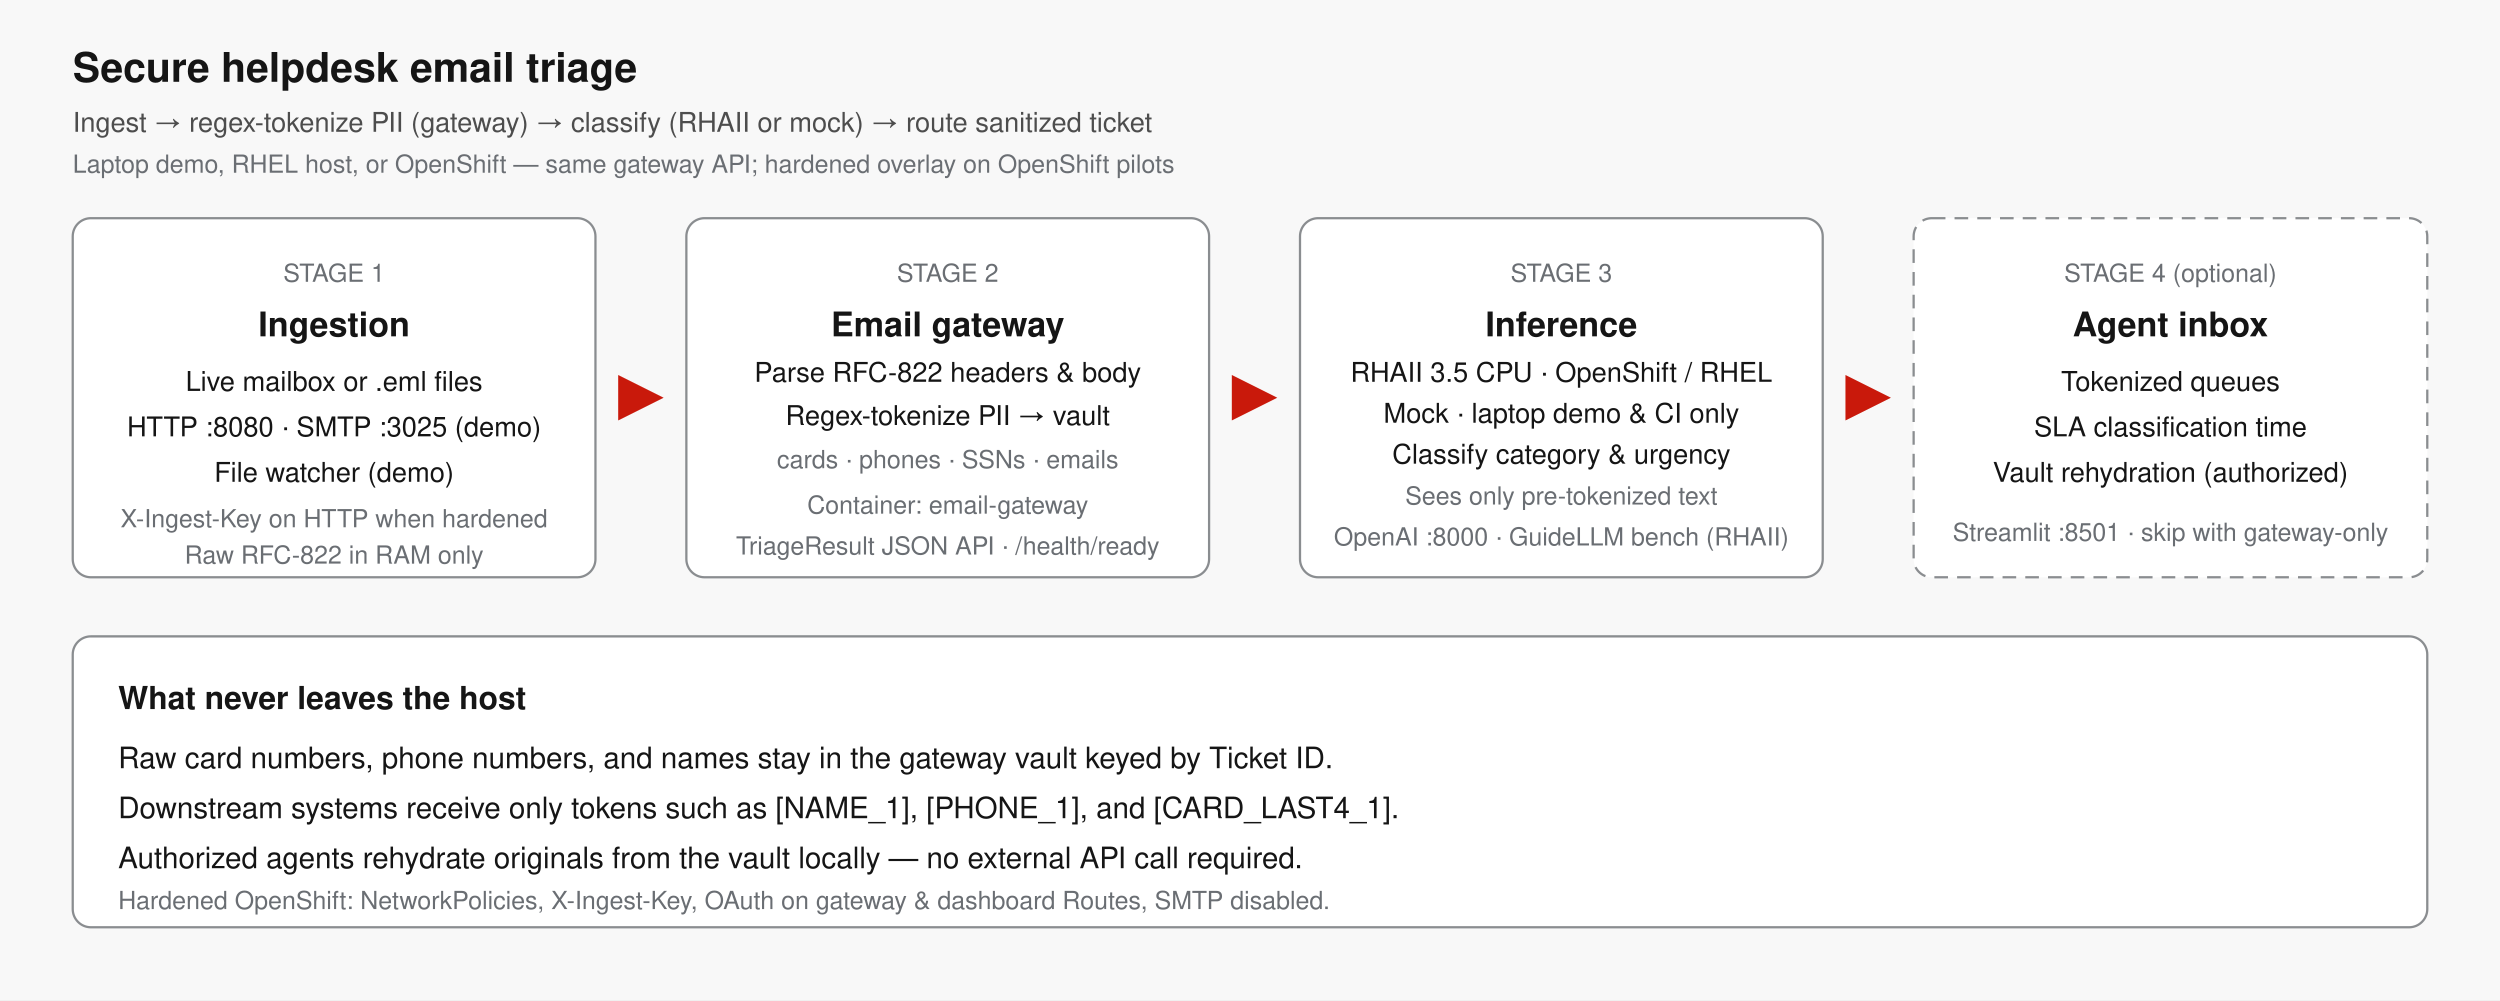
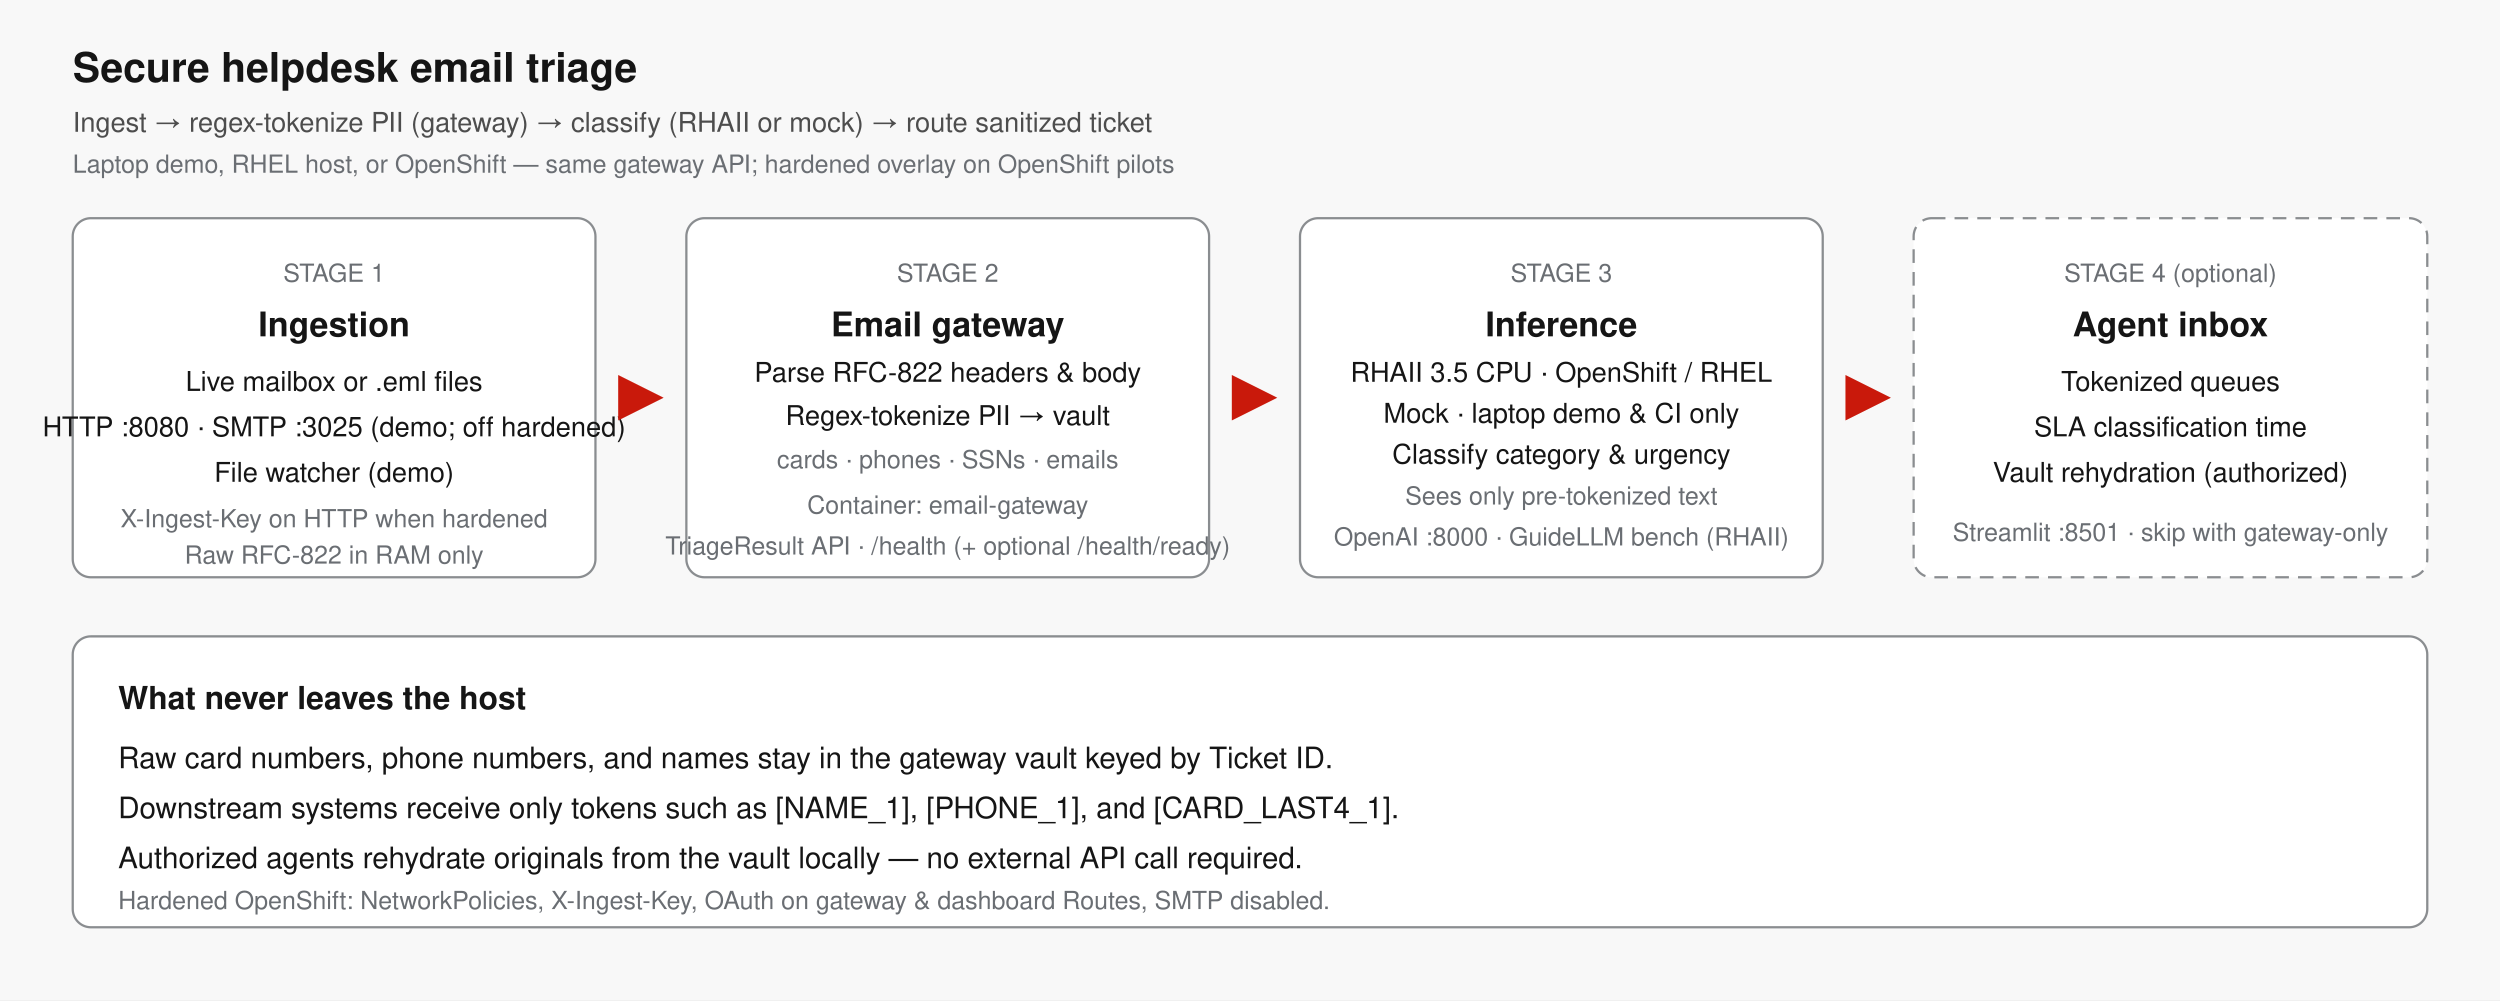
<svg xmlns="http://www.w3.org/2000/svg" width="1100" height="440" viewBox="0 0 1100 440" role="img" aria-labelledby="title desc">
  <rect width="1100" height="440" fill="#f8f8f8" />
  <text x="32" y="36" font-family="Helvetica, Arial, sans-serif" font-size="18" font-weight="700" fill="#151515">Secure helpdesk email triage</text>
  <text x="32" y="58" font-family="Helvetica, Arial, sans-serif" font-size="12" fill="#4d4d4d">Ingest → regex-tokenize PII (gateway) → classify (RHAII or mock) → route sanitized ticket</text>
  <text x="32" y="76" font-family="Helvetica, Arial, sans-serif" font-size="11" fill="#6a6e73">Laptop demo, RHEL host, or OpenShift — same gateway API; hardened overlay on OpenShift pilots</text>
  <rect x="32" y="96" width="230" height="158" rx="8" fill="#ffffff" stroke="#8a8d90" />
  <text x="147" y="124" text-anchor="middle" font-family="Helvetica, Arial, sans-serif" font-size="11" fill="#6a6e73">STAGE 1</text>
  <text x="147" y="148" text-anchor="middle" font-family="Helvetica, Arial, sans-serif" font-size="15" font-weight="700" fill="#151515">Ingestion</text>
  <text x="147" y="172" text-anchor="middle" font-family="Helvetica, Arial, sans-serif" font-size="12" fill="#151515">Live mailbox or .eml files</text>
-   <text x="147" y="192" text-anchor="middle" font-family="Helvetica, Arial, sans-serif" font-size="12" fill="#151515">HTTP :8080 · SMTP :3025 (demo)</text>
+   <text x="147" y="192" text-anchor="middle" font-family="Helvetica, Arial, sans-serif" font-size="12" fill="#151515">HTTP :8080 · SMTP :3025 (demo; off hardened)</text>
  <text x="147" y="212" text-anchor="middle" font-family="Helvetica, Arial, sans-serif" font-size="12" fill="#151515">File watcher (demo)</text>
  <text x="147" y="232" text-anchor="middle" font-family="Helvetica, Arial, sans-serif" font-size="11" fill="#6a6e73">X-Ingest-Key on HTTP when hardened</text>
  <text x="147" y="248" text-anchor="middle" font-family="Helvetica, Arial, sans-serif" font-size="11" fill="#6a6e73">Raw RFC-822 in RAM only</text>
  <polygon points="272,165 272,185 292,175" fill="#C9190B" />
  <rect x="302" y="96" width="230" height="158" rx="8" fill="#ffffff" stroke="#8a8d90" />
  <text x="417" y="124" text-anchor="middle" font-family="Helvetica, Arial, sans-serif" font-size="11" fill="#6a6e73">STAGE 2</text>
  <text x="417" y="148" text-anchor="middle" font-family="Helvetica, Arial, sans-serif" font-size="15" font-weight="700" fill="#151515">Email gateway</text>
  <text x="417" y="168" text-anchor="middle" font-family="Helvetica, Arial, sans-serif" font-size="12" fill="#151515">Parse RFC-822 headers &amp; body</text>
  <text x="417" y="187" text-anchor="middle" font-family="Helvetica, Arial, sans-serif" font-size="12" fill="#151515">Regex-tokenize PII → vault</text>
  <text x="417" y="206" text-anchor="middle" font-family="Helvetica, Arial, sans-serif" font-size="11" fill="#6a6e73">cards · phones · SSNs · emails</text>
  <text x="417" y="226" text-anchor="middle" font-family="Helvetica, Arial, sans-serif" font-size="11" fill="#6a6e73">Container: email-gateway</text>
-   <text x="417" y="244" text-anchor="middle" font-family="Helvetica, Arial, sans-serif" font-size="11" fill="#6a6e73">TriageResult JSON API · /health/ready</text>
+   <text x="417" y="244" text-anchor="middle" font-family="Helvetica, Arial, sans-serif" font-size="11" fill="#6a6e73">TriageResult API · /health (+ optional /health/ready)</text>
  <polygon points="542,165 542,185 562,175" fill="#C9190B" />
  <rect x="572" y="96" width="230" height="158" rx="8" fill="#ffffff" stroke="#8a8d90" />
  <text x="687" y="124" text-anchor="middle" font-family="Helvetica, Arial, sans-serif" font-size="11" fill="#6a6e73">STAGE 3</text>
  <text x="687" y="148" text-anchor="middle" font-family="Helvetica, Arial, sans-serif" font-size="15" font-weight="700" fill="#151515">Inference</text>
  <text x="687" y="168" text-anchor="middle" font-family="Helvetica, Arial, sans-serif" font-size="12" fill="#151515">RHAII 3.5 CPU · OpenShift / RHEL</text>
  <text x="687" y="186" text-anchor="middle" font-family="Helvetica, Arial, sans-serif" font-size="12" fill="#151515">Mock · laptop demo &amp; CI only</text>
  <text x="687" y="204" text-anchor="middle" font-family="Helvetica, Arial, sans-serif" font-size="12" fill="#151515">Classify category &amp; urgency</text>
  <text x="687" y="222" text-anchor="middle" font-family="Helvetica, Arial, sans-serif" font-size="11" fill="#6a6e73">Sees only pre-tokenized text</text>
  <text x="687" y="240" text-anchor="middle" font-family="Helvetica, Arial, sans-serif" font-size="11" fill="#6a6e73">OpenAI :8000 · GuideLLM bench (RHAII)</text>
  <polygon points="812,165 812,185 832,175" fill="#C9190B" />
  <rect x="842" y="96" width="226" height="158" rx="8" fill="#ffffff" stroke="#8a8d90" stroke-dasharray="6 4" />
  <text x="955" y="124" text-anchor="middle" font-family="Helvetica, Arial, sans-serif" font-size="11" fill="#6a6e73">STAGE 4 (optional)</text>
  <text x="955" y="148" text-anchor="middle" font-family="Helvetica, Arial, sans-serif" font-size="15" font-weight="700" fill="#151515">Agent inbox</text>
  <text x="955" y="172" text-anchor="middle" font-family="Helvetica, Arial, sans-serif" font-size="12" fill="#151515">Tokenized queues</text>
  <text x="955" y="192" text-anchor="middle" font-family="Helvetica, Arial, sans-serif" font-size="12" fill="#151515">SLA classification time</text>
  <text x="955" y="212" text-anchor="middle" font-family="Helvetica, Arial, sans-serif" font-size="12" fill="#151515">Vault rehydration (authorized)</text>
  <text x="955" y="238" text-anchor="middle" font-family="Helvetica, Arial, sans-serif" font-size="11" fill="#6a6e73">Streamlit :8501 · skip with gateway-only</text>
  <rect x="32" y="280" width="1036" height="128" rx="8" fill="#ffffff" stroke="#8a8d90" />
  <text x="52" y="312" font-family="Helvetica, Arial, sans-serif" font-size="14" font-weight="700" fill="#151515">What never leaves the host</text>
  <text x="52" y="338" font-family="Helvetica, Arial, sans-serif" font-size="13" fill="#151515">Raw card numbers, phone numbers, and names stay in the gateway vault keyed by Ticket ID.</text>
  <text x="52" y="360" font-family="Helvetica, Arial, sans-serif" font-size="13" fill="#151515">Downstream systems receive only tokens such as [NAME_1], [PHONE_1], and [CARD_LAST4_1].</text>
  <text x="52" y="382" font-family="Helvetica, Arial, sans-serif" font-size="13" fill="#151515">Authorized agents rehydrate originals from the vault locally — no external API call required.</text>
  <text x="52" y="400" font-family="Helvetica, Arial, sans-serif" font-size="11" fill="#6a6e73">Hardened OpenShift: NetworkPolicies, X-Ingest-Key, OAuth on gateway &amp; dashboard Routes, SMTP disabled.</text>
</svg>
